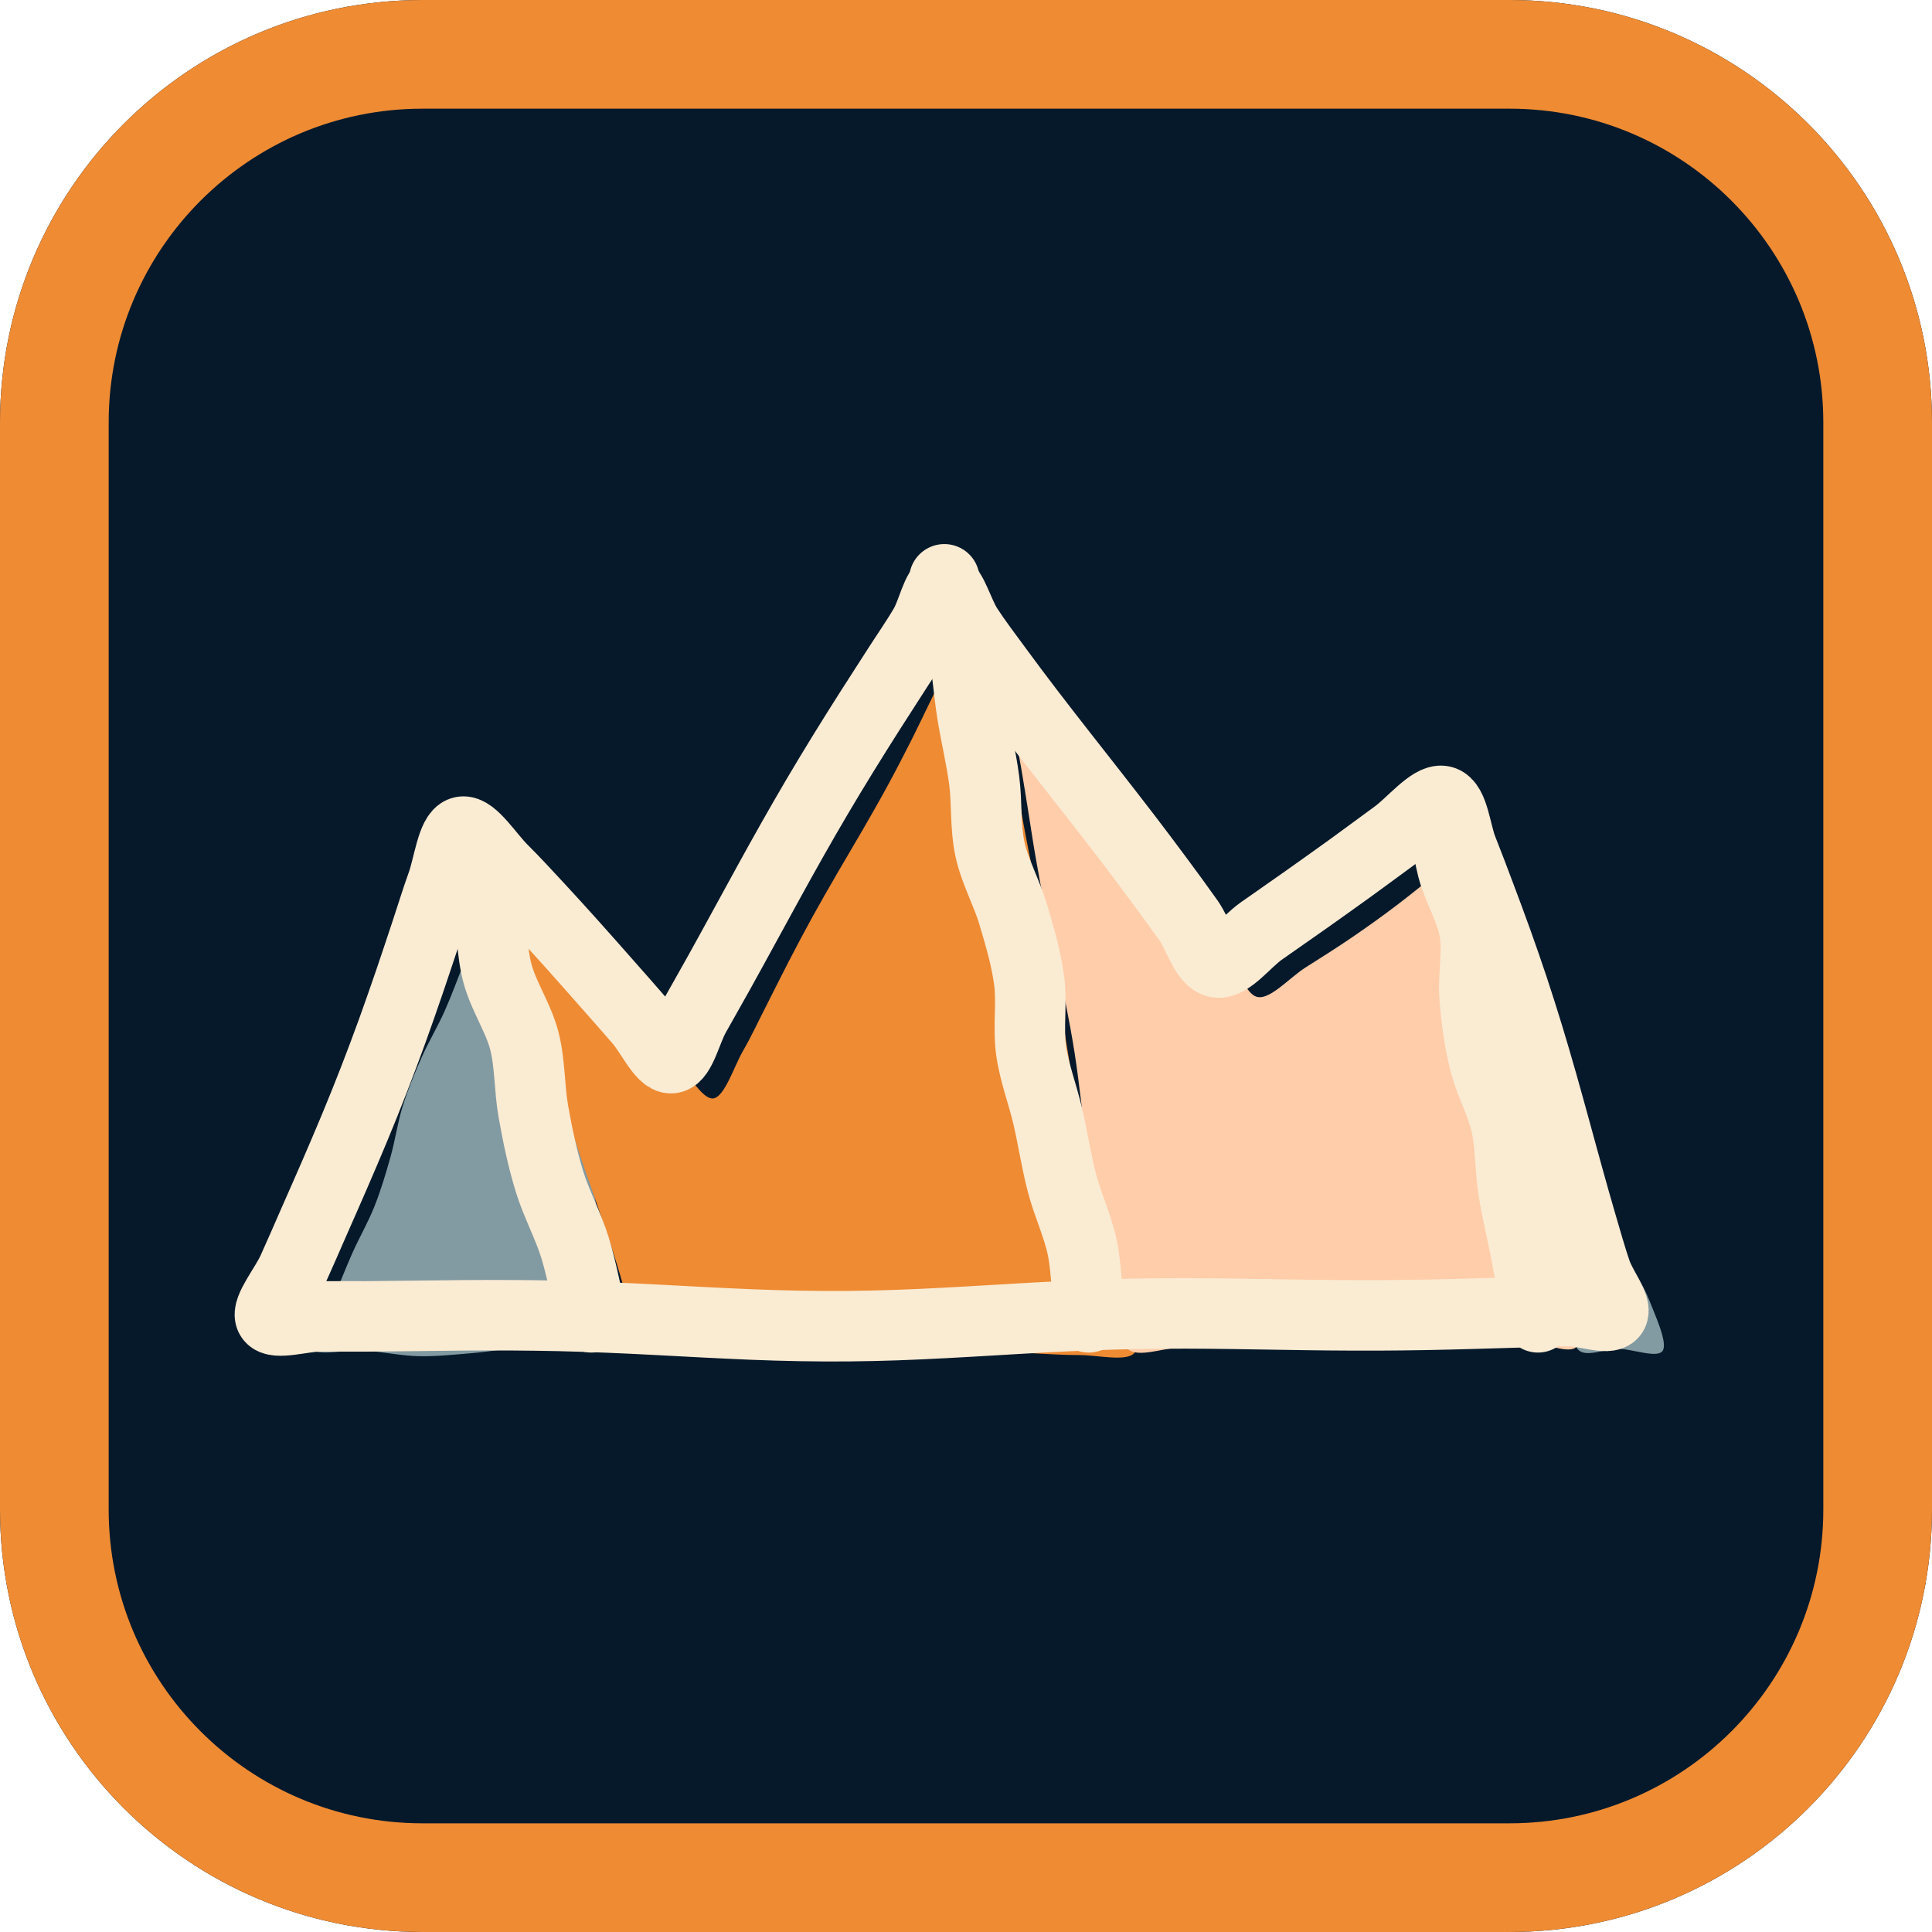
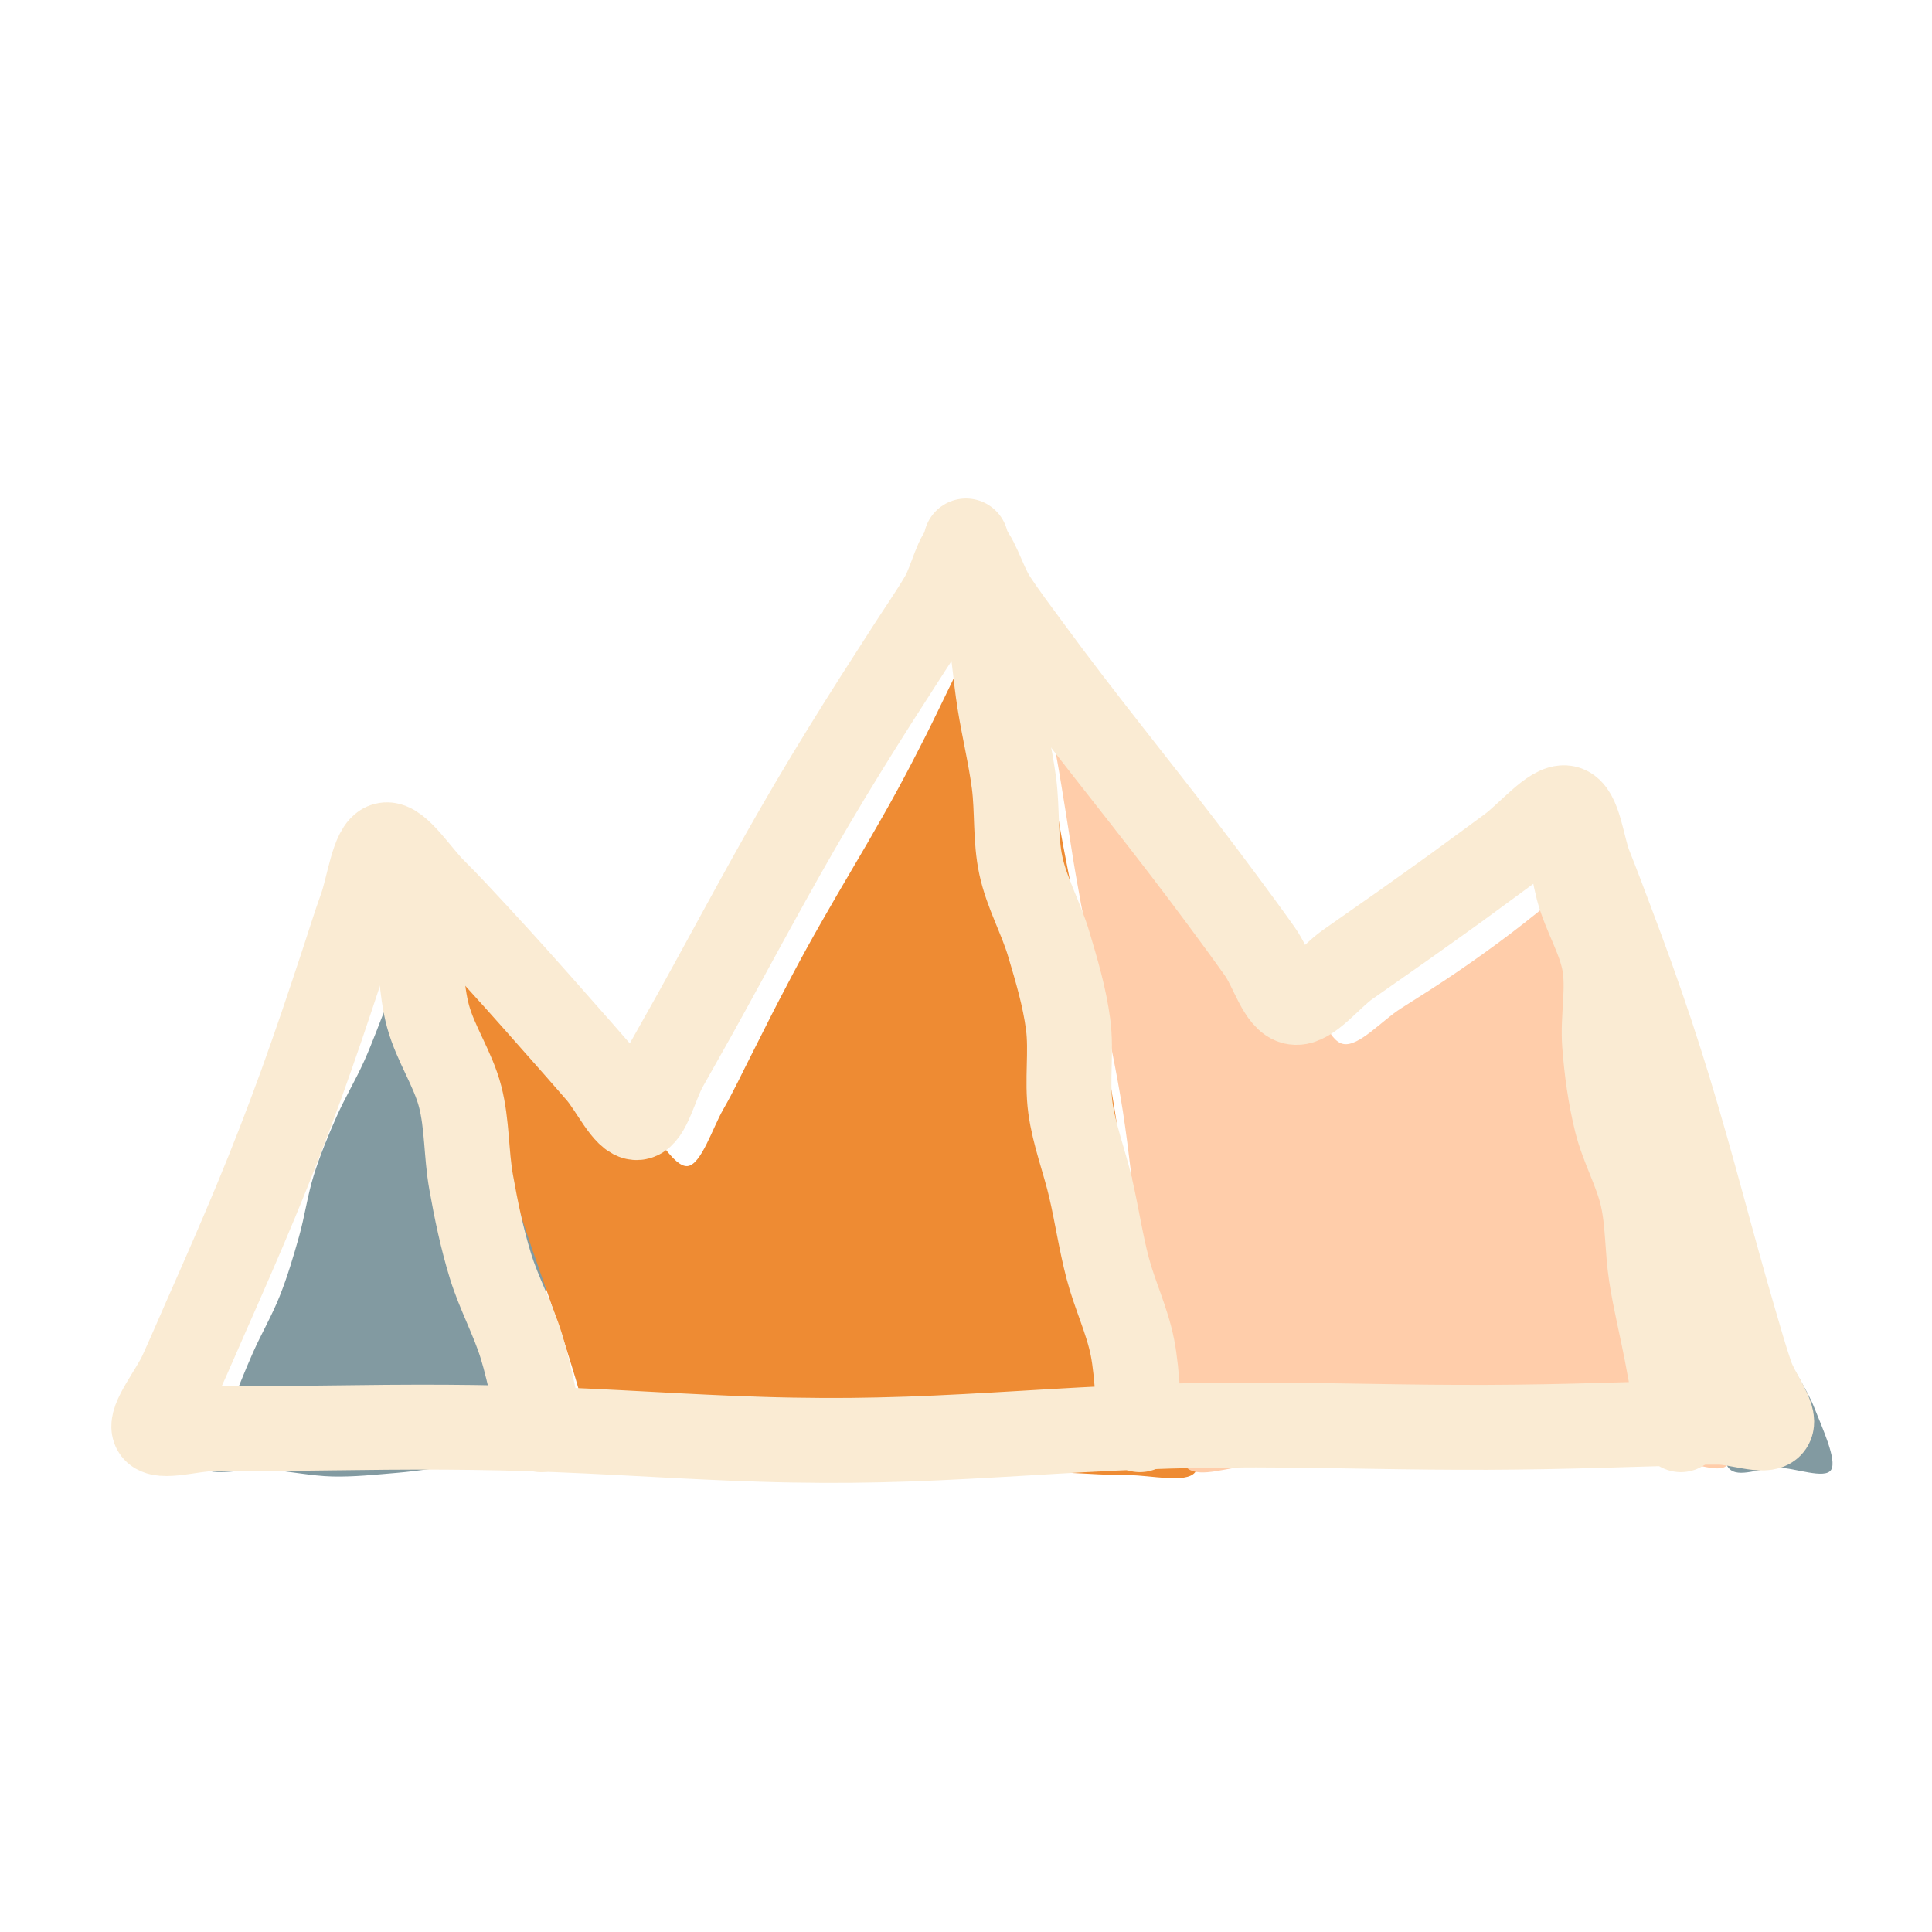
- <svg xmlns="http://www.w3.org/2000/svg" viewBox="0 0 64 64" width="64" height="64" role="img" aria-label="Foothills Labs">
-   <rect width="64" height="64" rx="14" fill="#05192B" />
-   <rect x="1.8" y="1.8" width="60.4" height="60.4" rx="12.2" fill="none" stroke="#EE8B33" stroke-width="3.6" />
-   <g transform="translate(4.71 4.31) scale(0.1038)">
-     <path d="M 40.96 378.88 C 39.23 376.26 45.49 368.81 47.67 363.75 C 49.84 358.68 51.78 353.51 54.03 348.47 C 56.27 343.43 59.08 338.62 61.12 333.49 C 63.16 328.37 64.74 323.06 66.24 317.72 C 67.75 312.39 68.50 306.75 70.15 301.47 C 71.80 296.19 73.91 291.09 76.14 286.04 C 78.36 281.00 81.26 276.21 83.51 271.18 C 85.77 266.14 87.62 260.94 89.68 255.83 C 91.74 250.71 93.75 245.34 95.87 240.48 C 97.99 235.63 101.01 226.59 102.40 226.72 C 103.79 226.85 102.91 236.35 104.18 241.26 C 105.45 246.16 108.11 251.18 110.02 256.15 C 111.93 261.13 114.06 266.04 115.62 271.11 C 117.18 276.18 118.02 281.44 119.37 286.56 C 120.71 291.69 122.12 296.80 123.69 301.86 C 125.26 306.93 127.42 311.84 128.77 316.96 C 130.13 322.08 131.01 327.33 131.81 332.60 C 132.61 337.87 132.63 343.35 133.58 348.58 C 134.53 353.81 135.94 358.99 137.51 363.99 C 139.08 368.99 144.86 376.16 142.99 378.57 C 141.12 380.97 131.92 378.43 126.29 378.42 C 120.67 378.40 114.92 378.14 109.23 378.46 C 103.54 378.78 97.85 379.85 92.16 380.32 C 86.47 380.79 80.78 381.42 75.09 381.28 C 69.40 381.14 63.72 379.87 58.03 379.47 C 52.34 379.07 42.69 381.50 40.96 378.88 Z" fill="#829AA1" stroke="none" transform="translate(13 10)" />
-     <path d="M 102.40 225.28 C 103.88 224.49 110.82 232.30 114.73 236.08 C 118.64 239.86 122.25 243.93 125.88 247.98 C 129.51 252.02 133.03 256.17 136.50 260.36 C 139.97 264.55 143.32 268.86 146.72 273.12 C 150.11 277.38 153.15 281.60 156.89 285.92 C 160.64 290.24 165.55 299.34 169.18 299.03 C 172.81 298.71 175.85 288.89 178.66 284.01 C 181.47 279.13 183.59 274.50 186.03 269.74 C 188.47 264.97 190.82 260.15 193.29 255.40 C 195.75 250.65 198.25 245.92 200.83 241.23 C 203.41 236.54 206.09 231.91 208.76 227.28 C 211.44 222.64 214.20 218.06 216.87 213.43 C 219.54 208.79 222.22 204.15 224.77 199.45 C 227.33 194.75 229.79 190.00 232.21 185.22 C 234.62 180.44 236.91 175.59 239.27 170.77 C 241.62 165.96 243.48 161.30 246.33 156.33 C 249.19 151.36 253.92 140.56 256.38 140.95 C 258.84 141.34 259.96 153.07 261.08 158.67 C 262.21 164.27 262.48 169.26 263.14 174.57 C 263.80 179.87 264.36 185.20 265.07 190.49 C 265.77 195.79 266.51 201.08 267.38 206.34 C 268.25 211.61 269.26 216.84 270.30 222.07 C 271.34 227.30 272.53 232.51 273.64 237.72 C 274.75 242.94 275.92 248.15 276.97 253.37 C 278.01 258.60 279.00 263.84 279.93 269.10 C 280.85 274.35 281.65 279.63 282.51 284.89 C 283.37 290.16 284.14 295.44 285.07 300.70 C 285.99 305.95 286.95 311.20 288.06 316.41 C 289.18 321.63 290.44 326.82 291.76 331.99 C 293.09 337.17 294.59 342.31 296.01 347.46 C 297.44 352.62 299.03 357.47 300.31 362.92 C 301.59 368.38 306.04 377.19 303.69 380.19 C 301.34 383.19 291.77 380.91 286.21 380.93 C 280.65 380.95 275.63 380.54 270.34 380.31 C 265.05 380.08 259.75 379.75 254.46 379.56 C 249.17 379.36 243.88 379.20 238.59 379.13 C 233.30 379.06 228.01 379.11 222.72 379.16 C 217.43 379.20 212.14 379.35 206.85 379.38 C 201.56 379.42 196.27 379.46 190.98 379.37 C 185.69 379.27 180.39 379.07 175.10 378.82 C 169.81 378.56 164.32 378.09 159.23 377.83 C 154.15 377.58 147.52 379.77 144.59 377.28 C 141.65 374.79 142.86 367.83 141.62 362.89 C 140.38 357.95 138.74 352.69 137.15 347.63 C 135.55 342.57 133.77 337.56 132.05 332.54 C 130.33 327.51 128.51 322.52 126.83 317.48 C 125.15 312.44 123.50 307.40 121.99 302.32 C 120.47 297.24 119.09 292.12 117.74 287.00 C 116.40 281.87 115.19 276.71 113.91 271.57 C 112.63 266.43 111.40 261.27 110.06 256.14 C 108.72 251.02 107.13 245.95 105.86 240.81 C 104.58 235.67 100.92 226.07 102.40 225.28 Z" fill="#EE8B33" stroke="none" transform="translate(13 10)" />
-     <path d="M 256.00 143.36 C 257.29 142.84 263.77 151.53 267.29 155.87 C 270.81 160.21 273.95 164.82 277.11 169.41 C 280.28 174.00 283.26 178.73 286.28 183.42 C 289.31 188.11 292.22 192.89 295.25 197.57 C 298.29 202.25 301.35 206.92 304.50 211.52 C 307.66 216.12 310.93 220.64 314.19 225.16 C 317.45 229.69 320.81 234.15 324.05 238.69 C 327.29 243.23 330.47 247.74 333.62 252.41 C 336.78 257.07 338.87 265.86 342.98 266.66 C 347.09 267.47 353.25 260.41 358.26 257.24 C 363.27 254.07 368.21 250.96 373.06 247.65 C 377.91 244.34 382.69 240.92 387.37 237.37 C 392.05 233.82 396.60 230.08 401.16 226.37 C 405.72 222.65 411.78 214.26 414.71 215.07 C 417.63 215.88 417.49 225.83 418.71 231.25 C 419.93 236.67 421.01 242.13 422.02 247.59 C 423.04 253.05 423.87 258.55 424.80 264.03 C 425.73 269.51 426.58 275.00 427.58 280.47 C 428.58 285.93 429.66 291.39 430.79 296.83 C 431.93 302.27 433.22 307.68 434.40 313.11 C 435.59 318.54 436.85 323.96 437.91 329.41 C 438.97 334.87 439.94 340.34 440.76 345.84 C 441.58 351.34 442.17 357.00 442.83 362.41 C 443.48 367.82 446.93 375.89 444.71 378.30 C 442.49 380.72 434.70 377.17 429.51 376.90 C 424.32 376.63 418.89 376.64 413.58 376.71 C 408.27 376.78 402.96 377.08 397.65 377.32 C 392.34 377.57 387.03 377.95 381.72 378.18 C 376.41 378.41 371.11 378.62 365.80 378.70 C 360.49 378.78 355.18 378.72 349.87 378.68 C 344.56 378.64 339.25 378.47 333.94 378.45 C 328.63 378.43 323.36 378.44 318.01 378.57 C 312.65 378.70 305.22 381.73 301.81 379.21 C 298.39 376.69 298.87 368.69 297.51 363.47 C 296.16 358.26 294.80 353.13 293.66 347.92 C 292.51 342.71 291.50 337.48 290.63 332.21 C 289.77 326.95 289.14 321.64 288.48 316.33 C 287.82 311.03 287.34 305.69 286.69 300.38 C 286.04 295.07 285.39 289.76 284.57 284.49 C 283.74 279.22 282.77 273.98 281.73 268.74 C 280.70 263.51 279.49 258.32 278.37 253.10 C 277.24 247.89 276.05 242.69 275.00 237.46 C 273.95 232.23 272.98 226.98 272.07 221.73 C 271.16 216.47 270.40 211.19 269.54 205.92 C 268.67 200.66 267.88 195.38 266.90 190.14 C 265.91 184.89 264.84 179.67 263.61 174.48 C 262.38 169.28 260.80 164.16 259.53 158.97 C 258.26 153.79 254.71 143.88 256.00 143.36 Z" fill="#FFCDAA" stroke="none" transform="translate(13 10)" />
-     <path d="M 414.72 215.04 C 414.68 214.87 417.96 225.03 419.67 229.99 C 421.37 234.96 422.91 239.98 424.96 244.83 C 427.01 249.68 430.00 254.20 431.98 259.07 C 433.97 263.94 435.59 268.93 436.86 274.05 C 438.13 279.16 438.32 284.65 439.58 289.77 C 440.84 294.88 442.72 299.79 444.45 304.75 C 446.17 309.71 448.31 314.52 449.93 319.52 C 451.54 324.52 452.39 329.78 454.14 334.72 C 455.90 339.67 458.17 344.44 460.47 349.20 C 462.76 353.97 465.94 358.25 467.91 363.30 C 469.88 368.35 473.88 376.91 472.27 379.51 C 470.66 382.12 462.75 379.00 458.24 378.94 C 453.73 378.87 447.67 381.90 445.19 379.13 C 442.70 376.36 443.90 367.89 443.31 362.32 C 442.72 356.74 442.76 351.12 441.65 345.67 C 440.54 340.23 438.28 335.00 436.65 329.65 C 435.03 324.30 433.10 319.01 431.90 313.58 C 430.69 308.15 430.44 302.55 429.43 297.08 C 428.43 291.62 427.01 286.23 425.86 280.79 C 424.72 275.35 423.20 269.98 422.54 264.45 C 421.89 258.92 422.38 253.18 421.94 247.61 C 421.50 242.03 421.11 236.46 419.91 231.03 C 418.70 225.60 414.76 215.21 414.72 215.04 Z" fill="#829AA1" stroke="none" transform="translate(13 10)" />
-     <g fill="none" stroke="#FAEBD3" stroke-width="22.5" stroke-linecap="round" stroke-linejoin="round">
-       <path d="M 40.96 378.88 C 39.57 376.43 45.71 368.90 47.99 363.87 C 50.28 358.85 52.45 353.78 54.67 348.73 C 56.89 343.68 59.13 338.64 61.32 333.57 C 63.51 328.51 65.69 323.44 67.80 318.35 C 69.91 313.25 71.98 308.14 73.97 303.00 C 75.97 297.86 77.90 292.69 79.79 287.50 C 81.67 282.32 83.47 277.10 85.27 271.88 C 87.06 266.66 88.78 261.41 90.53 256.17 C 92.28 250.93 93.82 245.81 95.75 240.44 C 97.69 235.06 98.94 224.67 102.13 223.92 C 105.32 223.16 110.92 231.94 114.92 235.90 C 118.92 239.87 122.45 243.74 126.15 247.72 C 129.85 251.70 133.50 255.73 137.13 259.77 C 140.77 263.81 144.35 267.90 147.95 271.97 C 151.55 276.05 155.23 280.19 158.71 284.23 C 162.20 288.26 165.94 296.43 168.88 296.17 C 171.81 295.92 173.78 287.27 176.33 282.69 C 178.89 278.11 181.60 273.38 184.20 268.70 C 186.80 264.03 189.36 259.33 191.93 254.64 C 194.51 249.94 197.05 245.24 199.64 240.55 C 202.22 235.87 204.80 231.18 207.44 226.53 C 210.08 221.87 212.74 217.23 215.46 212.63 C 218.18 208.02 220.95 203.44 223.76 198.88 C 226.56 194.32 229.42 189.79 232.29 185.27 C 235.17 180.75 238.09 176.25 240.98 171.74 C 243.87 167.23 247.15 162.53 249.66 158.21 C 252.17 153.90 253.76 145.78 256.04 145.85 C 258.33 145.92 260.52 154.25 263.36 158.65 C 266.21 163.05 269.80 167.76 273.10 172.26 C 276.39 176.76 279.75 181.21 283.14 185.65 C 286.52 190.09 289.97 194.48 293.40 198.89 C 296.83 203.29 300.30 207.67 303.73 212.07 C 307.16 216.47 310.60 220.87 313.99 225.31 C 317.38 229.74 320.74 234.19 324.06 238.68 C 327.38 243.16 330.73 247.71 333.91 252.21 C 337.08 256.70 339.26 265.05 343.13 265.62 C 347.00 266.19 352.38 258.98 357.11 255.63 C 361.85 252.28 366.74 248.91 371.54 245.52 C 376.33 242.12 381.12 238.72 385.88 235.28 C 390.64 231.84 395.24 228.39 400.09 224.86 C 404.93 221.33 411.41 213.35 414.94 214.11 C 418.48 214.87 419.29 224.43 421.29 229.44 C 423.28 234.44 425.08 239.24 426.93 244.15 C 428.78 249.07 430.62 253.99 432.39 258.93 C 434.16 263.87 435.88 268.83 437.54 273.81 C 439.19 278.80 440.78 283.80 442.32 288.83 C 443.85 293.85 445.32 298.90 446.76 303.95 C 448.21 309.01 449.59 314.09 450.99 319.16 C 452.39 324.23 453.75 329.31 455.17 334.37 C 456.58 339.44 458.00 344.50 459.48 349.54 C 460.97 354.58 462.45 359.93 464.08 364.62 C 465.71 369.31 470.68 375.62 469.28 377.67 C 467.88 379.72 460.51 376.96 455.68 376.90 C 450.85 376.83 445.44 377.14 440.32 377.27 C 435.20 377.41 430.08 377.59 424.96 377.72 C 419.84 377.86 414.72 378.00 409.60 378.09 C 404.48 378.18 399.36 378.24 394.24 378.26 C 389.12 378.28 384.00 378.25 378.88 378.21 C 373.76 378.17 368.64 378.08 363.52 378.00 C 358.40 377.93 353.28 377.82 348.16 377.76 C 343.04 377.70 337.92 377.63 332.80 377.63 C 327.68 377.64 322.56 377.67 317.44 377.76 C 312.32 377.85 307.20 378.00 302.08 378.20 C 296.96 378.39 291.84 378.65 286.72 378.92 C 281.60 379.19 276.48 379.51 271.36 379.81 C 266.24 380.10 261.12 380.42 256.00 380.68 C 250.88 380.94 245.76 381.20 240.64 381.37 C 235.52 381.54 230.40 381.66 225.28 381.71 C 220.16 381.75 215.04 381.72 209.92 381.63 C 204.80 381.55 199.68 381.37 194.56 381.18 C 189.44 380.98 184.32 380.71 179.20 380.46 C 174.08 380.20 168.96 379.90 163.84 379.65 C 158.72 379.39 153.60 379.13 148.48 378.93 C 143.36 378.73 138.24 378.55 133.12 378.43 C 128.00 378.32 122.88 378.25 117.76 378.22 C 112.64 378.19 107.52 378.22 102.40 378.25 C 97.28 378.29 92.16 378.37 87.04 378.42 C 81.92 378.48 76.80 378.55 71.68 378.58 C 66.56 378.61 61.44 378.54 56.32 378.59 C 51.20 378.64 42.35 381.33 40.96 378.88 Z" />
-       <path d="M 102.40 225.28 C 103.66 228.86 108.11 239.43 109.95 246.77 C 111.79 254.11 111.44 262.04 113.44 269.34 C 115.44 276.64 120.04 283.25 121.94 290.58 C 123.84 297.91 123.52 305.83 124.86 313.30 C 126.19 320.78 127.74 328.20 129.96 335.45 C 132.18 342.69 135.94 349.52 138.17 356.76 C 140.40 364.00 142.50 375.19 143.36 378.88" />
-       <path d="M 256.00 143.36 C 256.97 146.87 260.37 157.33 261.85 164.45 C 263.33 171.57 263.74 178.90 264.88 186.08 C 266.03 193.27 267.77 200.34 268.72 207.56 C 269.66 214.79 269.01 222.33 270.55 229.44 C 272.08 236.55 275.86 243.22 277.94 250.22 C 280.03 257.22 282.11 264.22 283.06 271.45 C 284.02 278.67 282.68 286.34 283.67 293.56 C 284.66 300.78 287.36 307.66 289.01 314.75 C 290.66 321.83 291.70 329.04 293.55 336.09 C 295.40 343.14 298.68 349.90 300.10 357.04 C 301.52 364.17 301.75 375.24 302.08 378.88" />
-       <path d="M 414.72 215.04 C 415.30 218.47 416.44 228.85 418.18 235.59 C 419.93 242.33 424.02 248.63 425.20 255.48 C 426.37 262.32 424.71 269.70 425.23 276.67 C 425.76 283.64 426.70 290.53 428.37 297.28 C 430.04 304.03 433.72 310.41 435.25 317.19 C 436.78 323.97 436.51 331.09 437.58 337.95 C 438.64 344.82 440.33 351.57 441.64 358.39 C 442.95 365.21 444.81 375.47 445.44 378.88" />
-     </g>
+ <svg xmlns="http://www.w3.org/2000/svg" viewBox="0 0 512 512" role="img" aria-label="Foothills Labs — reduced cut">
+   <path d="M 40.96 378.88 C 39.23 376.26 45.49 368.81 47.67 363.75 C 49.84 358.68 51.78 353.51 54.03 348.47 C 56.27 343.43 59.08 338.62 61.12 333.49 C 63.16 328.37 64.74 323.06 66.24 317.72 C 67.75 312.39 68.50 306.75 70.15 301.47 C 71.80 296.19 73.91 291.09 76.14 286.04 C 78.36 281.00 81.26 276.21 83.51 271.18 C 85.77 266.14 87.62 260.94 89.68 255.83 C 91.74 250.71 93.75 245.34 95.87 240.48 C 97.99 235.63 101.01 226.59 102.40 226.72 C 103.79 226.85 102.91 236.35 104.18 241.26 C 105.45 246.16 108.11 251.18 110.02 256.15 C 111.93 261.13 114.06 266.04 115.62 271.11 C 117.18 276.18 118.02 281.44 119.37 286.56 C 120.71 291.69 122.12 296.80 123.69 301.86 C 125.26 306.93 127.42 311.84 128.77 316.96 C 130.13 322.08 131.01 327.33 131.81 332.60 C 132.61 337.87 132.63 343.35 133.58 348.58 C 134.53 353.81 135.94 358.99 137.51 363.99 C 139.08 368.99 144.86 376.16 142.99 378.57 C 141.12 380.97 131.92 378.43 126.29 378.42 C 120.67 378.40 114.92 378.14 109.23 378.46 C 103.54 378.78 97.85 379.85 92.16 380.32 C 86.47 380.79 80.78 381.42 75.09 381.28 C 69.40 381.14 63.72 379.87 58.03 379.47 C 52.34 379.07 42.69 381.50 40.96 378.88 Z" fill="#829AA1" stroke="none" transform="translate(13 10)" />
+   <path d="M 102.40 225.28 C 103.88 224.49 110.82 232.30 114.73 236.08 C 118.64 239.86 122.25 243.93 125.88 247.98 C 129.51 252.02 133.03 256.17 136.50 260.36 C 139.97 264.55 143.32 268.86 146.72 273.12 C 150.11 277.38 153.15 281.60 156.89 285.92 C 160.64 290.24 165.55 299.34 169.18 299.03 C 172.81 298.71 175.85 288.89 178.66 284.01 C 181.47 279.13 183.59 274.50 186.03 269.74 C 188.47 264.97 190.82 260.15 193.29 255.40 C 195.75 250.65 198.25 245.92 200.83 241.23 C 203.41 236.54 206.09 231.91 208.76 227.28 C 211.44 222.64 214.20 218.06 216.87 213.43 C 219.54 208.79 222.22 204.15 224.77 199.45 C 227.33 194.75 229.79 190.00 232.21 185.22 C 234.62 180.44 236.91 175.59 239.27 170.77 C 241.62 165.96 243.48 161.30 246.33 156.33 C 249.19 151.36 253.92 140.56 256.38 140.95 C 258.84 141.34 259.96 153.07 261.08 158.67 C 262.21 164.27 262.48 169.26 263.14 174.57 C 263.80 179.87 264.36 185.20 265.07 190.49 C 265.77 195.79 266.51 201.08 267.38 206.34 C 268.25 211.61 269.26 216.84 270.30 222.07 C 271.34 227.30 272.53 232.51 273.64 237.72 C 274.75 242.94 275.92 248.15 276.97 253.37 C 278.01 258.60 279.00 263.84 279.93 269.10 C 280.85 274.35 281.65 279.63 282.51 284.89 C 283.37 290.16 284.14 295.44 285.07 300.70 C 285.99 305.95 286.95 311.20 288.06 316.41 C 289.18 321.63 290.44 326.82 291.76 331.99 C 293.09 337.17 294.59 342.31 296.01 347.46 C 297.44 352.62 299.03 357.47 300.31 362.92 C 301.59 368.38 306.04 377.19 303.69 380.19 C 301.34 383.19 291.77 380.91 286.21 380.93 C 280.65 380.95 275.63 380.54 270.34 380.31 C 265.05 380.08 259.75 379.75 254.46 379.56 C 249.17 379.36 243.88 379.20 238.59 379.13 C 233.30 379.06 228.01 379.11 222.72 379.16 C 217.43 379.20 212.14 379.35 206.85 379.38 C 201.56 379.42 196.27 379.46 190.98 379.37 C 185.69 379.27 180.39 379.07 175.10 378.82 C 169.81 378.56 164.32 378.09 159.23 377.83 C 154.15 377.58 147.52 379.77 144.59 377.28 C 141.65 374.79 142.86 367.83 141.62 362.89 C 140.38 357.95 138.74 352.69 137.15 347.63 C 135.55 342.57 133.77 337.56 132.05 332.54 C 130.33 327.51 128.51 322.52 126.83 317.48 C 125.15 312.44 123.50 307.40 121.99 302.32 C 120.47 297.24 119.09 292.12 117.74 287.00 C 116.40 281.87 115.19 276.71 113.91 271.57 C 112.63 266.43 111.40 261.27 110.06 256.14 C 108.72 251.02 107.13 245.95 105.86 240.81 C 104.58 235.67 100.92 226.07 102.40 225.28 Z" fill="#EE8B33" stroke="none" transform="translate(13 10)" />
+   <path d="M 256.00 143.36 C 257.29 142.84 263.77 151.53 267.29 155.87 C 270.81 160.21 273.95 164.82 277.11 169.41 C 280.28 174.00 283.26 178.73 286.28 183.42 C 289.31 188.11 292.22 192.89 295.25 197.57 C 298.29 202.25 301.35 206.92 304.50 211.52 C 307.66 216.12 310.93 220.64 314.19 225.16 C 317.45 229.69 320.81 234.15 324.05 238.69 C 327.29 243.23 330.47 247.74 333.62 252.41 C 336.78 257.07 338.87 265.86 342.98 266.66 C 347.09 267.47 353.25 260.41 358.26 257.24 C 363.27 254.07 368.21 250.96 373.06 247.65 C 377.91 244.34 382.69 240.92 387.37 237.37 C 392.05 233.82 396.60 230.08 401.16 226.37 C 405.72 222.65 411.78 214.26 414.71 215.07 C 417.63 215.88 417.49 225.83 418.71 231.25 C 419.93 236.67 421.01 242.13 422.02 247.59 C 423.04 253.05 423.87 258.55 424.80 264.03 C 425.73 269.51 426.58 275.00 427.58 280.47 C 428.58 285.93 429.66 291.39 430.79 296.83 C 431.93 302.27 433.22 307.68 434.40 313.11 C 435.59 318.54 436.85 323.96 437.91 329.41 C 438.97 334.87 439.94 340.34 440.76 345.84 C 441.58 351.34 442.17 357.00 442.83 362.41 C 443.48 367.82 446.93 375.89 444.71 378.30 C 442.49 380.72 434.70 377.17 429.51 376.90 C 424.32 376.63 418.89 376.64 413.58 376.71 C 408.27 376.78 402.96 377.08 397.65 377.32 C 392.34 377.57 387.03 377.95 381.72 378.18 C 376.41 378.41 371.11 378.62 365.80 378.70 C 360.49 378.78 355.18 378.72 349.87 378.68 C 344.56 378.64 339.25 378.47 333.94 378.45 C 328.63 378.43 323.36 378.44 318.01 378.57 C 312.65 378.70 305.22 381.73 301.81 379.21 C 298.39 376.69 298.87 368.69 297.51 363.47 C 296.16 358.26 294.80 353.13 293.66 347.92 C 292.51 342.71 291.50 337.48 290.63 332.21 C 289.77 326.95 289.14 321.64 288.48 316.33 C 287.82 311.03 287.34 305.69 286.69 300.38 C 286.04 295.07 285.39 289.76 284.57 284.49 C 283.74 279.22 282.77 273.98 281.73 268.74 C 280.70 263.51 279.49 258.32 278.37 253.10 C 277.24 247.89 276.05 242.69 275.00 237.46 C 273.95 232.23 272.98 226.98 272.07 221.73 C 271.16 216.47 270.40 211.19 269.54 205.92 C 268.67 200.66 267.88 195.38 266.90 190.14 C 265.91 184.89 264.84 179.67 263.61 174.48 C 262.38 169.28 260.80 164.16 259.53 158.97 C 258.26 153.79 254.71 143.88 256.00 143.36 Z" fill="#FFCDAA" stroke="none" transform="translate(13 10)" />
+   <path d="M 414.72 215.04 C 414.68 214.87 417.96 225.03 419.67 229.99 C 421.37 234.96 422.91 239.98 424.96 244.83 C 427.01 249.68 430.00 254.20 431.98 259.07 C 433.97 263.94 435.59 268.93 436.86 274.05 C 438.13 279.16 438.32 284.65 439.58 289.77 C 440.84 294.88 442.72 299.79 444.45 304.75 C 446.17 309.71 448.31 314.52 449.93 319.52 C 451.54 324.52 452.39 329.78 454.14 334.72 C 455.90 339.67 458.17 344.44 460.47 349.20 C 462.76 353.97 465.94 358.25 467.91 363.30 C 469.88 368.35 473.88 376.91 472.27 379.51 C 470.66 382.12 462.75 379.00 458.24 378.94 C 453.73 378.87 447.67 381.90 445.19 379.13 C 442.70 376.36 443.90 367.89 443.31 362.32 C 442.72 356.74 442.76 351.12 441.65 345.67 C 440.54 340.23 438.28 335.00 436.65 329.65 C 435.03 324.30 433.10 319.01 431.90 313.58 C 430.69 308.15 430.44 302.55 429.43 297.08 C 428.43 291.62 427.01 286.23 425.86 280.79 C 424.72 275.35 423.20 269.98 422.54 264.45 C 421.89 258.92 422.38 253.18 421.94 247.61 C 421.50 242.03 421.11 236.46 419.91 231.03 C 418.70 225.60 414.76 215.21 414.72 215.04 Z" fill="#829AA1" stroke="none" transform="translate(13 10)" />
+   <g fill="none" stroke="#FAEBD3" stroke-width="22.5" stroke-linecap="round" stroke-linejoin="round">
+     <path d="M 40.96 378.88 C 39.57 376.43 45.71 368.90 47.99 363.87 C 50.28 358.85 52.45 353.78 54.67 348.73 C 56.89 343.68 59.13 338.64 61.32 333.57 C 63.51 328.51 65.69 323.44 67.80 318.35 C 69.91 313.25 71.98 308.14 73.97 303.00 C 75.97 297.86 77.90 292.69 79.79 287.50 C 81.67 282.32 83.47 277.10 85.27 271.88 C 87.06 266.66 88.78 261.41 90.53 256.17 C 92.28 250.93 93.82 245.81 95.75 240.44 C 97.69 235.06 98.94 224.67 102.13 223.92 C 105.32 223.16 110.92 231.94 114.92 235.90 C 118.92 239.87 122.45 243.74 126.15 247.72 C 129.85 251.70 133.50 255.73 137.13 259.77 C 140.77 263.81 144.35 267.90 147.95 271.97 C 151.55 276.05 155.23 280.19 158.71 284.23 C 162.20 288.26 165.94 296.43 168.88 296.17 C 171.81 295.92 173.78 287.27 176.33 282.69 C 178.89 278.11 181.60 273.38 184.20 268.70 C 186.80 264.03 189.36 259.33 191.93 254.64 C 194.51 249.94 197.05 245.24 199.64 240.55 C 202.22 235.87 204.80 231.18 207.44 226.53 C 210.08 221.87 212.74 217.23 215.46 212.63 C 218.18 208.02 220.95 203.44 223.76 198.88 C 226.56 194.32 229.42 189.79 232.29 185.27 C 235.17 180.75 238.09 176.25 240.98 171.74 C 243.87 167.23 247.15 162.53 249.66 158.21 C 252.17 153.90 253.76 145.78 256.04 145.85 C 258.33 145.92 260.52 154.25 263.36 158.65 C 266.21 163.05 269.80 167.76 273.10 172.26 C 276.39 176.76 279.75 181.21 283.14 185.65 C 286.52 190.09 289.97 194.48 293.40 198.89 C 296.83 203.29 300.30 207.67 303.73 212.07 C 307.16 216.47 310.60 220.87 313.99 225.31 C 317.38 229.74 320.74 234.19 324.06 238.68 C 327.38 243.16 330.73 247.71 333.91 252.21 C 337.08 256.70 339.26 265.05 343.13 265.62 C 347.00 266.19 352.38 258.98 357.11 255.63 C 361.85 252.28 366.74 248.91 371.54 245.52 C 376.33 242.12 381.12 238.72 385.88 235.28 C 390.64 231.84 395.24 228.39 400.09 224.86 C 404.93 221.33 411.41 213.35 414.94 214.11 C 418.48 214.87 419.29 224.43 421.29 229.44 C 423.28 234.44 425.08 239.24 426.93 244.15 C 428.78 249.07 430.62 253.99 432.39 258.93 C 434.16 263.87 435.88 268.83 437.54 273.81 C 439.19 278.80 440.78 283.80 442.32 288.83 C 443.85 293.85 445.32 298.90 446.76 303.95 C 448.21 309.01 449.59 314.09 450.99 319.16 C 452.39 324.23 453.75 329.31 455.17 334.37 C 456.58 339.44 458.00 344.50 459.48 349.54 C 460.97 354.58 462.45 359.93 464.08 364.62 C 465.71 369.31 470.68 375.62 469.28 377.67 C 467.88 379.72 460.51 376.96 455.68 376.90 C 450.85 376.83 445.44 377.14 440.32 377.27 C 435.20 377.41 430.08 377.59 424.96 377.72 C 419.84 377.86 414.72 378.00 409.60 378.09 C 404.48 378.18 399.36 378.24 394.24 378.26 C 389.12 378.28 384.00 378.25 378.88 378.21 C 373.76 378.17 368.64 378.08 363.52 378.00 C 358.40 377.93 353.28 377.82 348.16 377.76 C 343.04 377.70 337.92 377.63 332.80 377.63 C 327.68 377.64 322.56 377.67 317.44 377.76 C 312.32 377.85 307.20 378.00 302.08 378.20 C 296.96 378.39 291.84 378.65 286.72 378.92 C 281.60 379.19 276.48 379.51 271.36 379.81 C 266.24 380.10 261.12 380.42 256.00 380.68 C 250.88 380.94 245.76 381.20 240.64 381.37 C 235.52 381.54 230.40 381.66 225.28 381.71 C 220.16 381.75 215.04 381.72 209.92 381.63 C 204.80 381.55 199.68 381.37 194.56 381.18 C 189.44 380.98 184.32 380.71 179.20 380.46 C 174.08 380.20 168.96 379.90 163.84 379.65 C 158.72 379.39 153.60 379.13 148.48 378.93 C 143.36 378.73 138.24 378.55 133.12 378.43 C 128.00 378.32 122.88 378.25 117.76 378.22 C 112.64 378.19 107.52 378.22 102.40 378.25 C 97.28 378.29 92.16 378.37 87.04 378.42 C 81.92 378.48 76.80 378.55 71.68 378.58 C 66.56 378.61 61.44 378.54 56.32 378.59 C 51.20 378.64 42.35 381.33 40.96 378.88 Z" />
+     <path d="M 102.40 225.28 C 103.66 228.86 108.11 239.43 109.95 246.77 C 111.79 254.11 111.44 262.04 113.44 269.34 C 115.44 276.64 120.04 283.25 121.94 290.58 C 123.84 297.91 123.52 305.83 124.86 313.30 C 126.19 320.78 127.74 328.20 129.96 335.45 C 132.18 342.69 135.94 349.52 138.17 356.76 C 140.40 364.00 142.50 375.19 143.36 378.88" />
+     <path d="M 256.00 143.36 C 256.97 146.87 260.37 157.33 261.85 164.45 C 263.33 171.57 263.74 178.90 264.88 186.08 C 266.03 193.27 267.77 200.34 268.72 207.56 C 269.66 214.79 269.01 222.33 270.55 229.44 C 272.08 236.55 275.86 243.22 277.94 250.22 C 280.03 257.22 282.11 264.22 283.06 271.45 C 284.02 278.67 282.68 286.34 283.67 293.56 C 284.66 300.78 287.36 307.66 289.01 314.75 C 290.66 321.83 291.70 329.04 293.55 336.09 C 295.40 343.14 298.68 349.90 300.10 357.04 C 301.52 364.17 301.75 375.24 302.08 378.88" />
+     <path d="M 414.72 215.04 C 415.30 218.47 416.44 228.85 418.18 235.59 C 419.93 242.33 424.02 248.63 425.20 255.48 C 426.37 262.32 424.71 269.70 425.23 276.67 C 425.76 283.64 426.70 290.53 428.37 297.28 C 430.04 304.03 433.72 310.41 435.25 317.19 C 436.78 323.97 436.51 331.09 437.58 337.95 C 438.64 344.82 440.33 351.57 441.64 358.39 C 442.95 365.21 444.81 375.47 445.44 378.88" />
  </g>
</svg>
